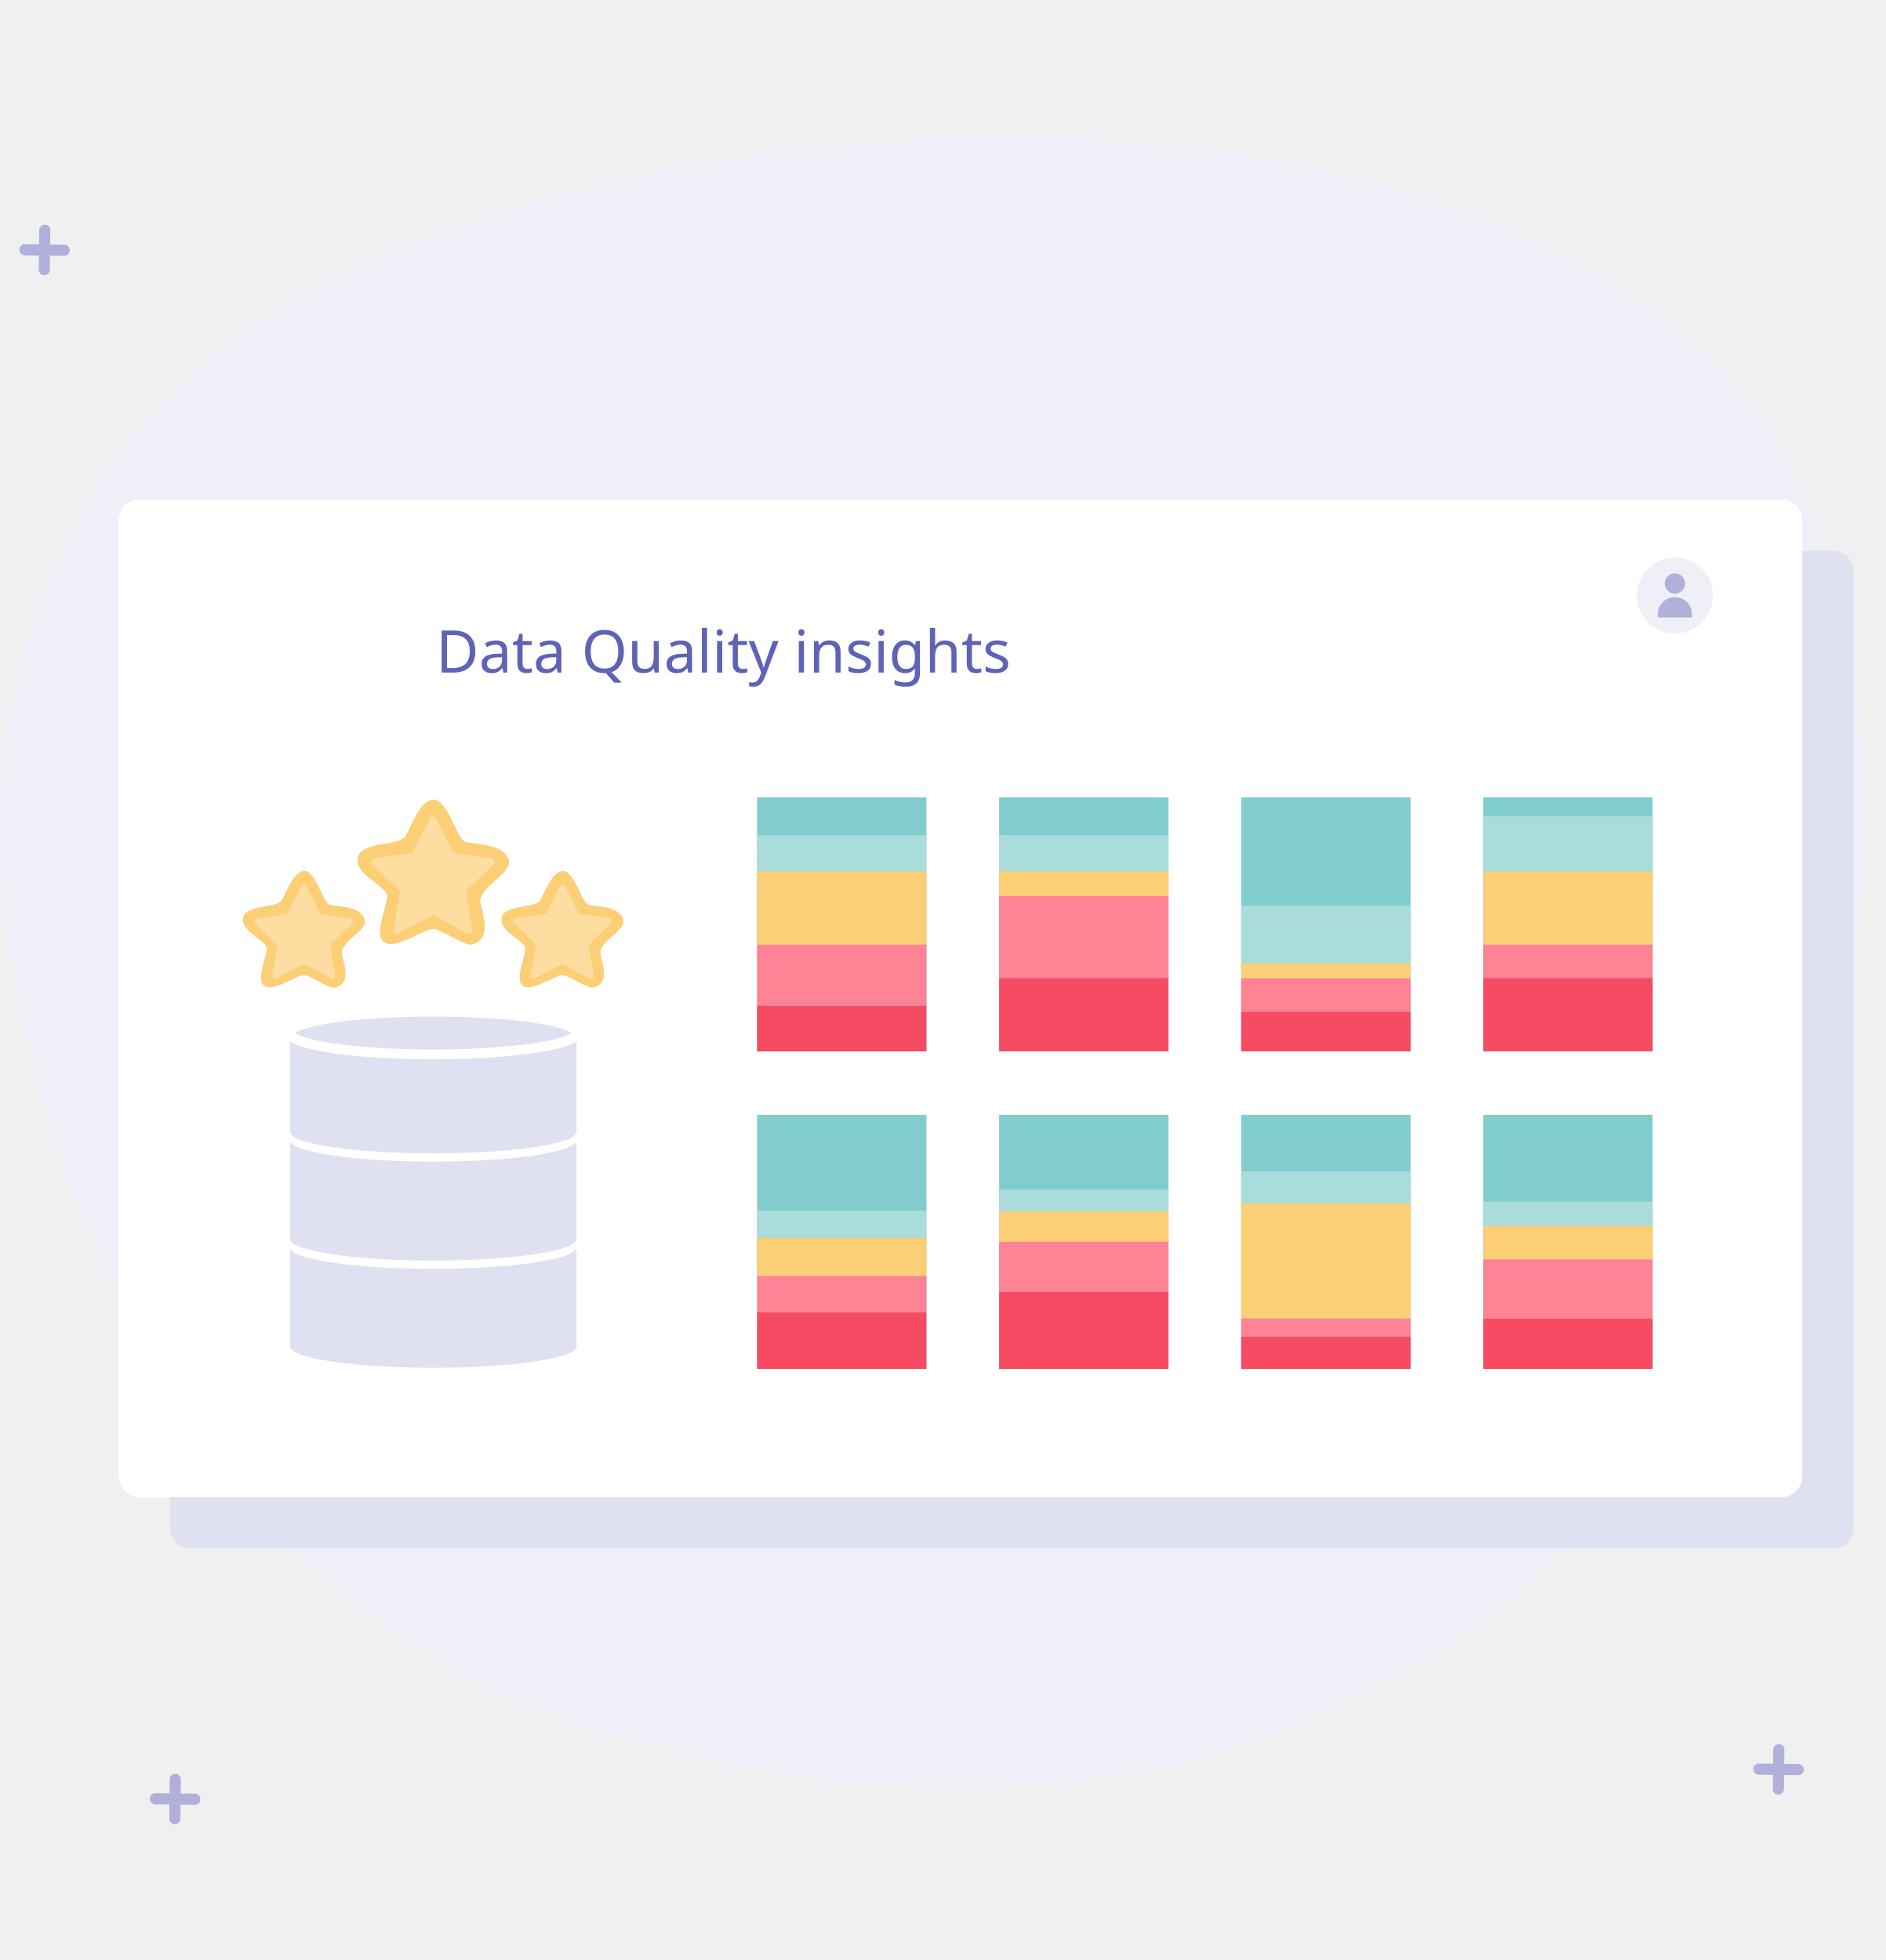
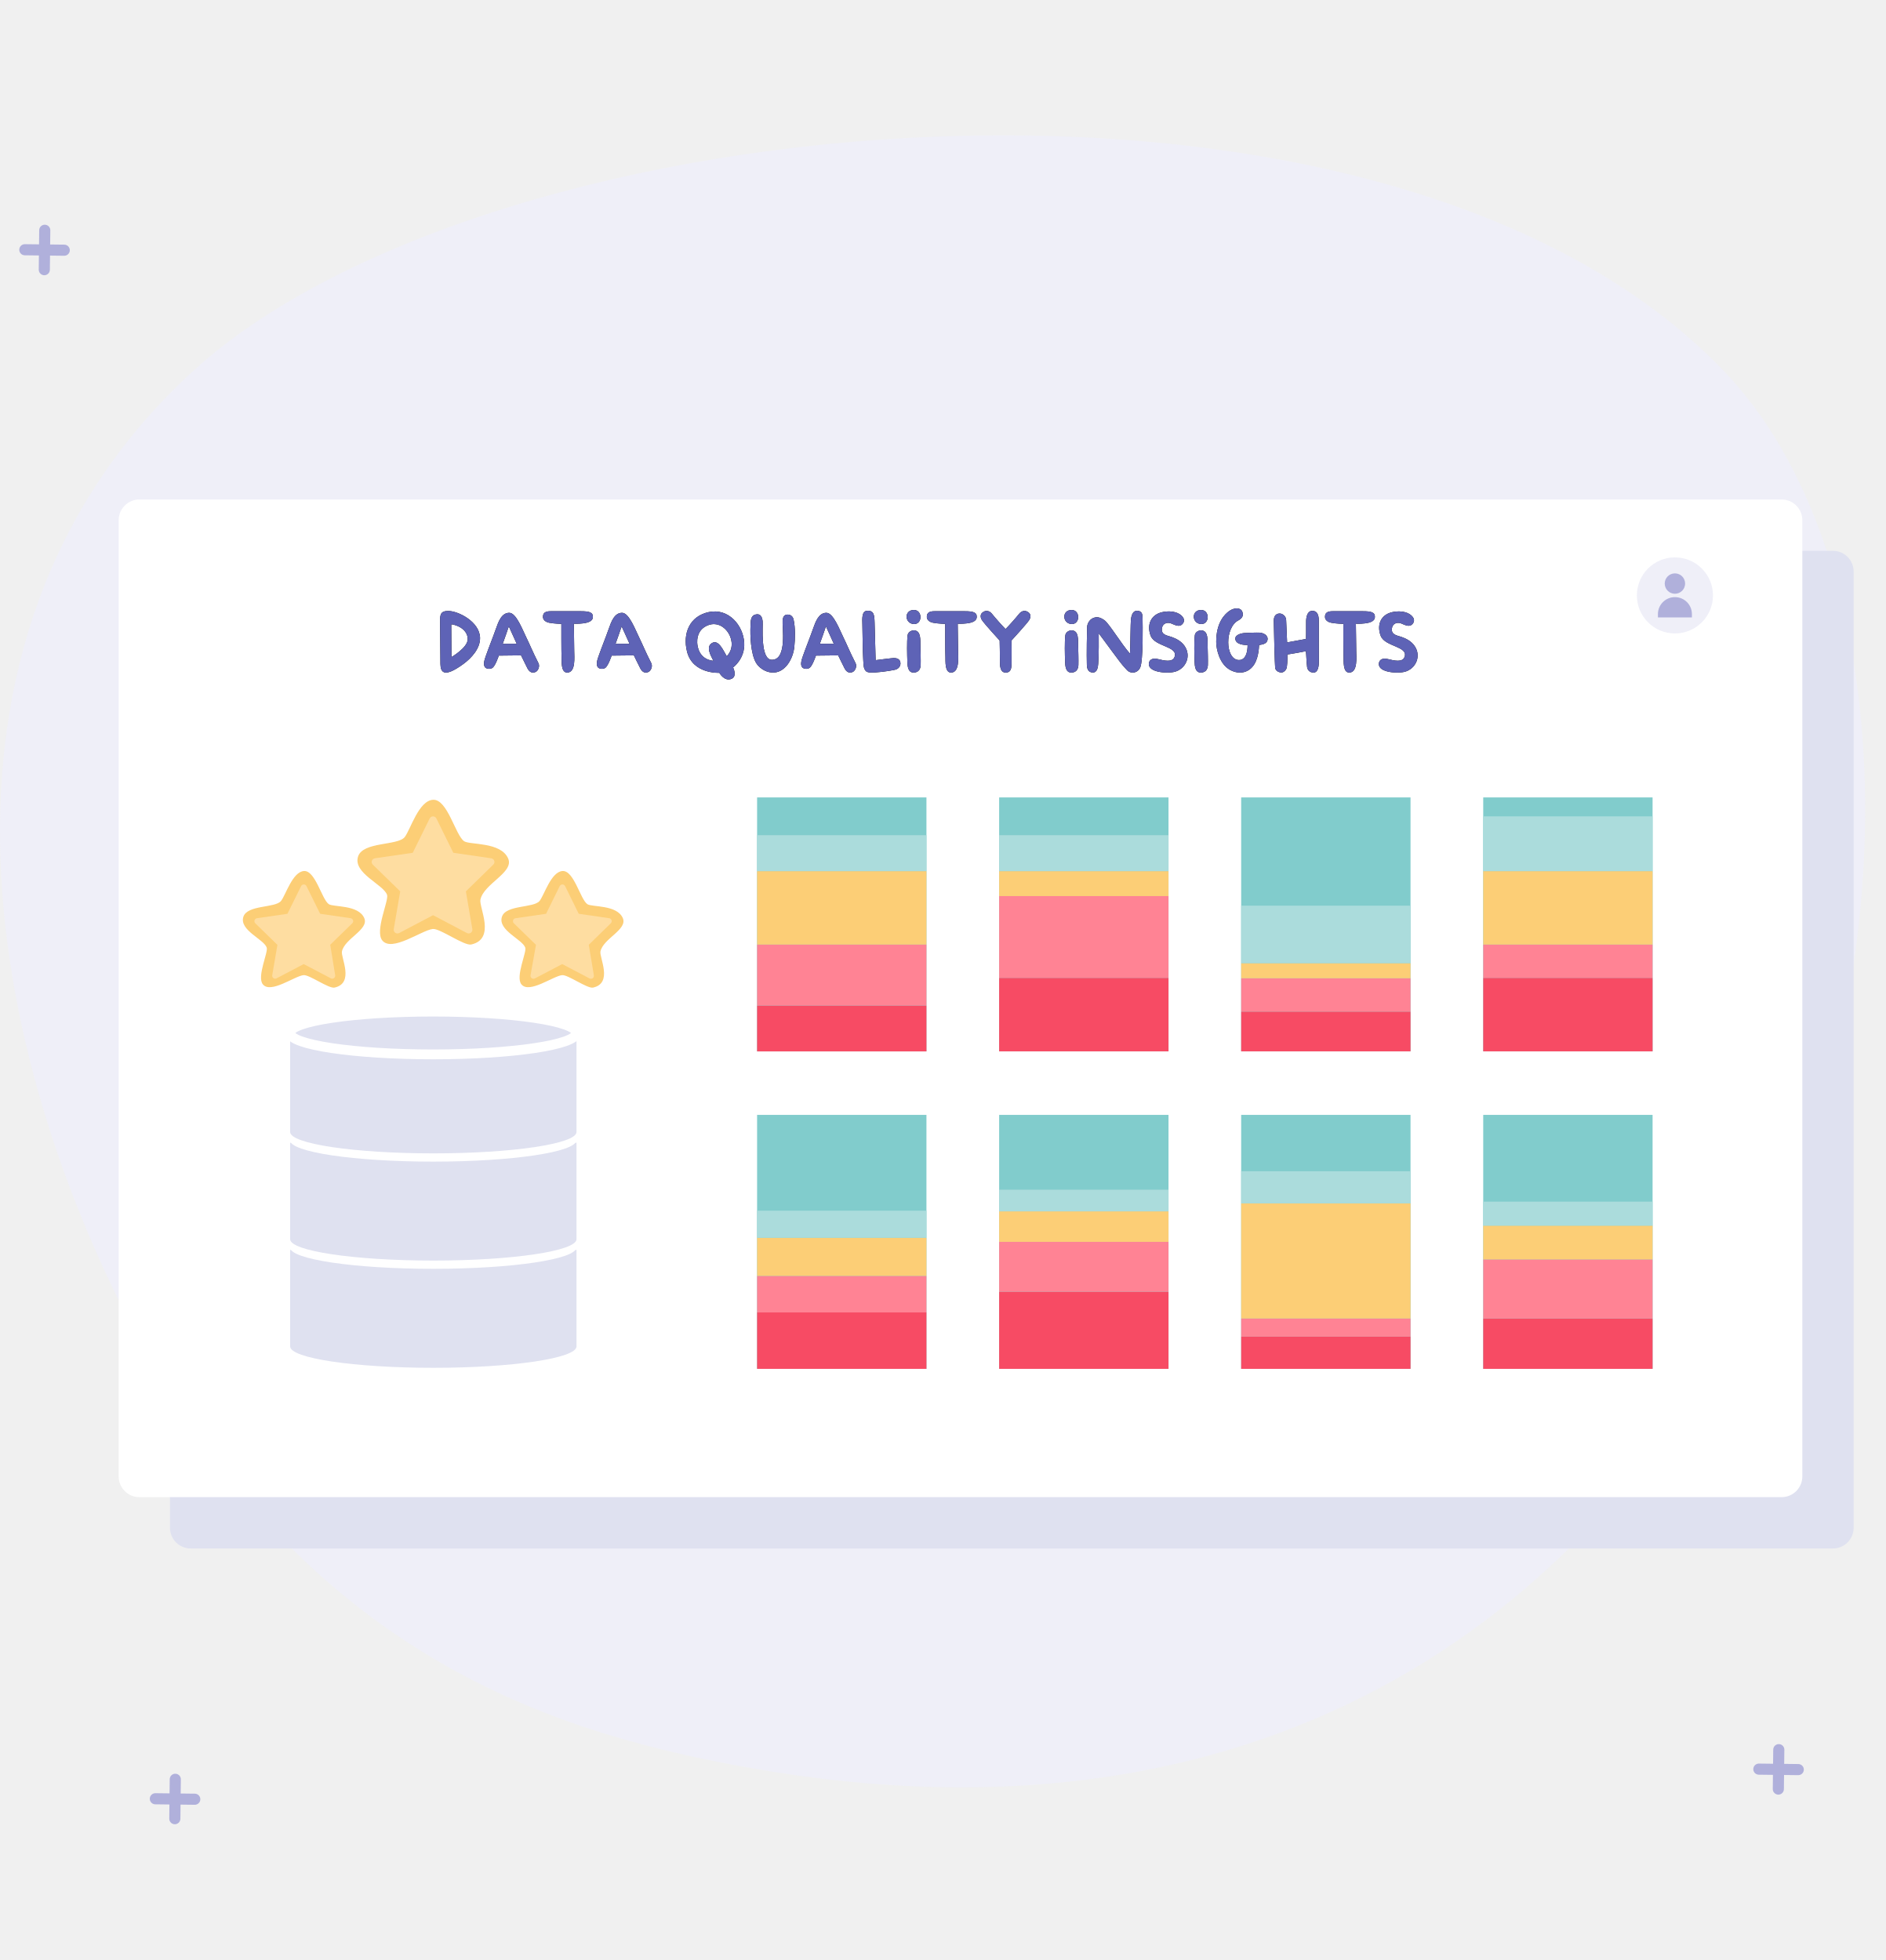
- <svg xmlns="http://www.w3.org/2000/svg" width="455px" height="473px" viewBox="0 0 455 473" version="1.1">
-   <g id="dqi" stroke="none" stroke-width="1" fill="none" fill-rule="evenodd">
-     <g id="akeneo-ico-data-quality-insights" transform="translate(0, 32)">
-       <line x1="10.69" y1="33.08" x2="10.8" y2="23.57" id="Path" stroke="#B0B0DB" stroke-width="2.681" stroke-linecap="round" />
-       <line x1="5.99" y1="28.27" x2="15.5" y2="28.38" id="Path" stroke="#B0B0DB" stroke-width="2.681" stroke-linecap="round" />
-       <line x1="42.18" y1="406.9" x2="42.29" y2="397.39" id="Path" stroke="#B0B0DB" stroke-width="2.681" stroke-linecap="round" />
-       <line x1="37.48" y1="402.09" x2="46.99" y2="402.2" id="Path" stroke="#B0B0DB" stroke-width="2.681" stroke-linecap="round" />
-       <path d="M180.6,394.58 C137.39,386.83 77.21,369.84 35.51,294.87 C-2.31,226.9 -24.72,123 46.46,57.66 C117.64,-7.68 333.9,-28.29 416.03,57.66 C498.16,143.61 435.76,440.29 180.6,394.58 Z" id="Path" fill="#EFEFF8" fill-rule="nonzero" />
-       <line x1="429.05" y1="399.75" x2="429.16" y2="390.24" id="Path" stroke="#B0B0DB" stroke-width="2.681" stroke-linecap="round" />
-       <line x1="424.35" y1="394.94" x2="433.86" y2="395.05" id="Path" stroke="#B0B0DB" stroke-width="2.681" stroke-linecap="round" />
-       <rect id="Rectangle" fill="#DFE1F0" fill-rule="nonzero" transform="translate(244.115, 221.31) rotate(-180) translate(-244.115, -221.31) " x="41.01" y="100.93" width="406.21" height="240.76" rx="5" />
-       <rect id="Rectangle" fill="#FFFFFF" fill-rule="nonzero" transform="translate(231.735, 208.92) rotate(-180) translate(-231.735, -208.92) " x="28.63" y="88.54" width="406.21" height="240.76" rx="5" />
-       <circle id="Oval" fill="#EFEFF8" fill-rule="nonzero" cx="404.1" cy="111.69" r="9.18" />
-       <circle id="Oval" fill="#B0B0DB" fill-rule="nonzero" cx="404.1" cy="108.83" r="2.46" />
-       <path d="M404.1,112.1 L404.1,112.1 C405.187,112.1 406.23,112.532 406.999,113.301 C407.768,114.07 408.2,115.113 408.2,116.2 L408.2,117 L400,117 L400,116.18 C400.011,113.923 401.843,112.1 404.1,112.1 Z" id="Path" fill="#B0B0DB" fill-rule="nonzero" />
-       <path d="M86.38,174.73 C85.13,178.73 92.51,181.44 93.38,183.94 C93.86,185.32 90.38,192.62 92.22,194.94 C94.54,197.87 101.75,192.48 104.41,192.19 C106.13,192 111.98,196.31 113.7,195.93 C119.7,194.59 115.53,186.93 115.91,185.1 C116.72,181.25 124.02,178.58 122.62,175.22 C120.89,171.1 113.34,171.94 111.98,171.01 C109.87,169.57 107.98,160.85 104.5,161.01 C101.02,161.17 99.04,168.2 97.64,170.01 C95.94,172.13 87.52,171.06 86.38,174.73 Z" id="Path" fill="#FCCE76" fill-rule="nonzero" />
-       <path d="M118.52,175.13 L109.37,173.8 L105.28,165.51 C105.128,165.205 104.816,165.012 104.475,165.012 C104.134,165.012 103.822,165.205 103.67,165.51 L99.58,173.8 L90.44,175.13 C90.103,175.18 89.823,175.417 89.717,175.741 C89.612,176.064 89.698,176.42 89.94,176.66 L96.56,183.11 L95,192.22 C94.943,192.556 95.081,192.896 95.356,193.097 C95.632,193.298 95.997,193.326 96.3,193.17 L104.48,188.86 L112.66,193.17 C112.963,193.326 113.328,193.298 113.604,193.097 C113.879,192.896 114.017,192.556 113.96,192.22 L112.4,183.11 L119.01,176.66 C119.26,176.425 119.352,176.067 119.248,175.74 C119.143,175.414 118.86,175.176 118.52,175.13 L118.52,175.13 Z" id="Path" fill="#FEDDA1" fill-rule="nonzero" />
-       <path d="M58.71,189.27 C57.71,192.52 63.71,194.68 64.35,196.69 C64.74,197.8 61.93,203.69 63.41,205.54 C65.28,207.9 71.09,203.54 73.23,203.33 C74.62,203.17 79.33,206.65 80.72,206.33 C85.57,205.25 82.19,199.07 82.5,197.6 C83.15,194.5 89.03,192.35 87.9,189.6 C86.51,186.28 80.43,186.95 79.33,186.2 C77.63,185.04 76.09,178.01 73.33,178.2 C70.57,178.39 68.93,184 67.8,185.42 C66.42,187.17 59.63,186.31 58.71,189.27 Z" id="Path" fill="#FCCE76" fill-rule="nonzero" />
-       <path d="M84.61,189.59 L77.24,188.52 L73.94,181.84 C73.818,181.595 73.569,181.44 73.295,181.44 C73.021,181.44 72.772,181.595 72.65,181.84 L69.35,188.52 L62,189.59 C61.728,189.629 61.501,189.819 61.416,190.08 C61.331,190.342 61.403,190.629 61.6,190.82 L66.93,196.02 L65.68,203.36 C65.637,203.62 65.741,203.882 65.951,204.042 C66.161,204.201 66.441,204.231 66.68,204.12 L73.27,200.66 L79.87,204.12 C80.109,204.224 80.385,204.19 80.593,204.033 C80.8,203.875 80.906,203.618 80.87,203.36 L79.67,196 L85.01,190.8 C85.196,190.608 85.259,190.328 85.175,190.074 C85.091,189.82 84.874,189.634 84.61,189.59 L84.61,189.59 Z" id="Path" fill="#FEDDA1" fill-rule="nonzero" />
-       <path d="M121.09,189.27 C120.09,192.52 126.03,194.68 126.73,196.69 C127.11,197.8 124.31,203.69 125.79,205.54 C127.66,207.9 133.47,203.54 135.61,203.33 C137,203.17 141.71,206.65 143.1,206.33 C147.94,205.25 144.57,199.07 144.87,197.6 C145.53,194.5 151.41,192.35 150.28,189.6 C148.89,186.28 142.81,186.95 141.71,186.2 C140.01,185.04 138.47,178.01 135.71,178.2 C132.95,178.39 131.31,184 130.18,185.42 C128.79,187.17 122,186.31 121.09,189.27 Z" id="Path" fill="#FCCE76" fill-rule="nonzero" />
-       <path d="M147,189.59 L139.63,188.52 L136.34,181.84 C136.215,181.596 135.964,181.442 135.69,181.442 C135.416,181.442 135.165,181.596 135.04,181.84 L131.75,188.52 L124.38,189.59 C124.108,189.629 123.881,189.819 123.796,190.08 C123.711,190.342 123.783,190.629 123.98,190.82 L129.31,196.02 L128,203.36 C127.952,203.632 128.063,203.907 128.287,204.069 C128.51,204.231 128.807,204.251 129.05,204.12 L135.64,200.66 L142.23,204.12 C142.473,204.251 142.77,204.231 142.993,204.069 C143.217,203.907 143.328,203.632 143.28,203.36 L142.05,196 L147.38,190.8 C147.565,190.61 147.631,190.334 147.552,190.081 C147.472,189.829 147.26,189.64 147,189.59 L147,189.59 Z" id="Path" fill="#FEDDA1" fill-rule="nonzero" />
-       <path d="M70,269.64 L70,292.93 C70,295.78 85.46,298.09 104.54,298.09 C123.62,298.09 139.09,295.78 139.09,292.93 L139.09,269.64 L70,269.64 Z" id="Path" fill="#DFE1F0" fill-rule="nonzero" />
-       <ellipse id="Oval" fill="#FFFFFF" fill-rule="nonzero" cx="104.51" cy="269.04" rx="34.55" ry="5.16" />
-       <path d="M70,243.76 L70,267.05 C70,269.9 85.46,272.21 104.54,272.21 C123.62,272.21 139.09,269.9 139.09,267.05 L139.09,243.76 L70,243.76 Z" id="Path" fill="#DFE1F0" fill-rule="nonzero" />
-       <ellipse id="Oval" fill="#FFFFFF" fill-rule="nonzero" cx="104.51" cy="243.17" rx="34.55" ry="5.16" />
-       <path d="M70,217.89 L70,241.18 C70,244.03 85.46,246.34 104.54,246.34 C123.62,246.34 139.09,244.03 139.09,241.18 L139.09,217.89 L70,217.89 Z" id="Path" fill="#DFE1F0" fill-rule="nonzero" />
-       <ellipse id="Oval" stroke="#FFFFFF" stroke-width="2.367" fill="#DFE1F0" fill-rule="nonzero" cx="104.51" cy="217.29" rx="34.55" ry="5.16" />
-       <text id="Data-Quality-insights" fill="#5E63B6" fill-rule="nonzero" font-family="ZiggyPawritingRegular, Ziggy Pawriting" font-size="14.2" font-weight="normal">
-         <tspan x="105.18" y="130.31">Data Quality insights</tspan>
-       </text>
-       <rect id="Rectangle" fill="#81CCCC" fill-rule="nonzero" x="182.66" y="160.44" width="40.86" height="61.29" />
-       <rect id="Rectangle" fill="#81CCCC" fill-rule="nonzero" x="241.06" y="160.44" width="40.86" height="61.29" />
-       <rect id="Rectangle" fill="#81CCCC" fill-rule="nonzero" x="299.45" y="160.44" width="40.86" height="61.29" />
-       <rect id="Rectangle" fill="#81CCCC" fill-rule="nonzero" x="357.85" y="160.44" width="40.86" height="61.29" />
-       <rect id="Rectangle" fill="#81CCCC" fill-rule="nonzero" x="182.66" y="237.05" width="40.86" height="61.29" />
-       <rect id="Rectangle" fill="#81CCCC" fill-rule="nonzero" x="241.06" y="237.05" width="40.86" height="61.29" />
-       <rect id="Rectangle" fill="#81CCCC" fill-rule="nonzero" x="299.45" y="237.05" width="40.86" height="61.29" />
-       <rect id="Rectangle" fill="#81CCCC" fill-rule="nonzero" x="357.85" y="237.05" width="40.86" height="61.29" />
-       <rect id="Rectangle" fill="#F74B64" fill-rule="nonzero" x="182.66" y="210.67" width="40.86" height="11.06" />
-       <rect id="Rectangle" fill="#F74B64" fill-rule="nonzero" x="241.06" y="203.99" width="40.86" height="17.73" />
-       <rect id="Rectangle" fill="#F74B64" fill-rule="nonzero" x="299.45" y="212.13" width="40.86" height="9.59" />
-       <rect id="Rectangle" fill="#F74B64" fill-rule="nonzero" x="357.85" y="203.99" width="40.86" height="17.73" />
-       <rect id="Rectangle" fill="#F74B64" fill-rule="nonzero" x="182.66" y="284.72" width="40.86" height="13.62" />
-       <rect id="Rectangle" fill="#F74B64" fill-rule="nonzero" x="241.06" y="279.73" width="40.86" height="18.61" />
-       <rect id="Rectangle" fill="#F74B64" fill-rule="nonzero" x="299.45" y="290.55" width="40.86" height="7.79" />
-       <rect id="Rectangle" fill="#F74B64" fill-rule="nonzero" x="357.85" y="286.19" width="40.86" height="12.15" />
-       <rect id="Rectangle" fill="#FF8394" fill-rule="nonzero" x="182.66" y="195.94" width="40.86" height="14.72" />
-       <rect id="Rectangle" fill="#FF8394" fill-rule="nonzero" x="241.06" y="184.24" width="40.86" height="19.75" />
-       <rect id="Rectangle" fill="#FF8394" fill-rule="nonzero" x="299.45" y="204.08" width="40.86" height="8.05" />
-       <rect id="Rectangle" fill="#FF8394" fill-rule="nonzero" x="357.85" y="195.94" width="40.86" height="8.05" />
-       <rect id="Rectangle" fill="#FF8394" fill-rule="nonzero" x="182.66" y="275.92" width="40.86" height="8.81" />
-       <rect id="Rectangle" fill="#FF8394" fill-rule="nonzero" x="241.06" y="267.7" width="40.86" height="12.03" />
-       <rect id="Rectangle" fill="#FF8394" fill-rule="nonzero" x="299.45" y="286.19" width="40.86" height="4.37" />
-       <rect id="Rectangle" fill="#FF8394" fill-rule="nonzero" x="357.85" y="271.93" width="40.86" height="14.26" />
-       <rect id="Rectangle" fill="#FCCE76" fill-rule="nonzero" x="182.66" y="178.23" width="40.86" height="17.72" />
-       <rect id="Rectangle" fill="#FCCE76" fill-rule="nonzero" x="241.06" y="178.23" width="40.86" height="6.02" />
-       <rect id="Rectangle" fill="#FCCE76" fill-rule="nonzero" x="299.45" y="200.43" width="40.86" height="3.65" />
-       <rect id="Rectangle" fill="#FCCE76" fill-rule="nonzero" x="357.85" y="178.23" width="40.86" height="17.72" />
-       <rect id="Rectangle" fill="#FCCE76" fill-rule="nonzero" x="182.66" y="266.7" width="40.86" height="9.21" />
-       <rect id="Rectangle" fill="#FCCE76" fill-rule="nonzero" x="241.06" y="260.33" width="40.86" height="7.36" />
-       <rect id="Rectangle" fill="#FCCE76" fill-rule="nonzero" x="299.45" y="258.39" width="40.86" height="27.8" />
-       <rect id="Rectangle" fill="#FCCE76" fill-rule="nonzero" x="357.85" y="263.77" width="40.86" height="8.16" />
-       <rect id="Rectangle" fill="#ABDCDC" fill-rule="nonzero" x="182.66" y="169.55" width="40.86" height="8.67" />
-       <rect id="Rectangle" fill="#ABDCDC" fill-rule="nonzero" x="241.06" y="169.55" width="40.86" height="8.67" />
-       <rect id="Rectangle" fill="#ABDCDC" fill-rule="nonzero" x="299.45" y="186.56" width="40.86" height="13.88" />
-       <rect id="Rectangle" fill="#ABDCDC" fill-rule="nonzero" x="357.85" y="165.01" width="40.86" height="13.21" />
-       <rect id="Rectangle" fill="#ABDCDC" fill-rule="nonzero" x="182.66" y="260.17" width="40.86" height="6.53" />
-       <rect id="Rectangle" fill="#ABDCDC" fill-rule="nonzero" x="241.06" y="255.11" width="40.86" height="5.22" />
-       <rect id="Rectangle" fill="#ABDCDC" fill-rule="nonzero" x="299.45" y="250.65" width="40.86" height="7.74" />
-       <rect id="Rectangle" fill="#ABDCDC" fill-rule="nonzero" x="357.85" y="257.99" width="40.86" height="5.79" />
+ <svg xmlns="http://www.w3.org/2000/svg" xmlns:xlink="http://www.w3.org/1999/xlink" width="455" height="473">
+   <defs>
+     <path d="M111.763 128.266c2.016-1.468 4.122-3.808 4.055-6.356-.1-3.874-5.272-6.492-7.718-6.468-1.918.019-1.937.991-1.918 2.746.02 1.858.053 9.251.077 10.037.054 1.722.542 3.653 5.504.041zm-2.843-1.692v-.036a2124.5 2124.5 0 01-.048-7.887c1.473.167 4.035 1.298 3.967 3.677-.058 1.992-3.919 4.246-3.919 4.246zm20.307 3.586c.574-.255 1.087-1.325.68-2.127-1.488-2.936-2.096-4.532-2.871-6.084-.943-1.889-2.463-6.062-4.17-6.062-1.85 0-2.61 2.124-3.222 3.867-.774 2.2-1.663 4.364-2.458 6.619-.318.901-.726 2.19-.047 2.772.301.257 1.206.431 1.75-.027.68-.575 1.459-2.904 1.459-2.904l5.359-.059.022.046c.167.345 1.224 2.52 1.527 3.092.512.967 1.185 1.216 1.97.867zm-7.934-6.807c.325-.894 1.212-3.403 1.467-4.19.283.573 1.538 3.424 1.9 4.19-.872.02-2.657 0-3.367 0zm15.545 6.957c2.148 0 1.701-3.893 1.703-5.234 0-1.233-.089-6.56-.089-6.56s.881.072 2.195-.082c1.477-.173 2.349-.632 2.394-1.493.062-1.18-.87-1.436-2.896-1.436h-1.41c-2.015 0-3.337.002-5.865 0-1.164-.001-1.914.297-1.87 1.421.028.684.61 1.181 1.498 1.357 1.223.242 2.936.272 2.936.272v.043c-.001.57-.01 6.577.05 7.908.046 1.017-.2 3.804 1.354 3.804zm19.61-.15c.574-.255 1.087-1.325.68-2.127-1.488-2.936-2.096-4.532-2.871-6.084-.943-1.889-2.463-6.062-4.17-6.062-1.85 0-2.61 2.124-3.222 3.867-.774 2.2-1.663 4.364-2.458 6.619-.318.901-.726 2.19-.047 2.772.301.257 1.206.431 1.75-.027.68-.575 1.459-2.904 1.459-2.904l5.359-.059s1.22 2.515 1.55 3.138c.511.967 1.184 1.216 1.97.867zm-7.934-6.807c.325-.894 1.212-3.403 1.467-4.19.283.573 1.538 3.424 1.9 4.19-.872.02-2.657 0-3.367 0zm27.925 8.49c1.525-.6.43-2.775.43-2.775s2.89-2.053 2.686-5.922c-.225-4.262-3.798-8.42-8.507-7.445-4.683.97-6.383 5.165-5.297 9.531 1.367 5.495 7.792 5.136 7.792 5.136s1.198 2.143 2.896 1.474zm-4.323-4.37c-3.463-.371-3.865-3.414-3.903-4.397-.076-1.996.829-3.574 2.786-4.25 4.007-1.386 7.427 4.442 4.336 7.534-.79-1.297-1.942-4.13-3.55-3.182-1.558.92-.311 3 .33 4.295zm19.53-3.396c.197-2.045.263-4.546-.18-6.558-.21-.957-.947-1.278-1.63-1.19-.783.1-.95.76-1.019 1.427-.143 1.407 1.163 9.46-2.574 9.47-2.9.008-2.116-8.16-2.245-9.314-.143-1.283-.686-1.888-1.75-1.603-1.198.32-1.127 1.655-1.175 2.65-.122 2.49.059 6.657 1.262 8.874.647 1.19 2.165 2.347 3.893 2.467 3.182.221 5.138-3.325 5.417-6.223zm14.09 6.083c.574-.255 1.087-1.325.68-2.127-1.489-2.936-2.097-4.532-2.871-6.084-.943-1.889-2.463-6.062-4.17-6.062-1.85 0-2.61 2.124-3.222 3.867-.774 2.2-1.664 4.364-2.459 6.619-.317.901-.725 2.19-.046 2.772.3.257 1.206.431 1.75-.027.68-.575 1.458-2.904 1.458-2.904l5.36-.059s1.219 2.515 1.55 3.138c.511.967 1.184 1.216 1.97.867zm-7.935-6.807c.326-.894 1.213-3.403 1.468-4.19.283.573 1.538 3.424 1.9 4.19-.872.02-2.657 0-3.368 0zm13.388 6.923c2.048-.13 4.546-.568 4.929-.694.807-.266 1.193-.955 1.126-1.627-.095-.968-.957-1.16-1.627-1.151-.424.005-4.358.51-4.358.51-.17-6.07-.169-6.454-.252-9.153-.055-1.787-.176-2.916-1.901-2.747-1.198.118-1.091 1.908-1.049 3.26.083 2.644.054 6.065.214 8.611.082 1.308.055 2.033.626 2.66.434.477 1.838.36 2.292.331zm9.378-15.067c-2.472-.08-2.373 3.179-.184 3.383 2.172.202 2.277-3.316.184-3.383zm-.15 15.1c1.384.001 1.68-1.09 1.709-1.823.04-1.062-.029-3.384-.06-4.617-.037-1.475.162-3.556-1.414-3.735-.78-.09-1.591.446-1.677 1.15-.207 1.703-.117 4.688-.061 6.363.037 1.098.133 2.662 1.502 2.663zm9.032 0c2.149 0 1.702-3.892 1.703-5.233v-.241a937.007 937.007 0 00-.088-6.32s.88.073 2.194-.081c1.477-.173 2.35-.632 2.395-1.493.061-1.18-.872-1.436-2.896-1.436h-1.41c-2.016 0-3.338.002-5.865 0-1.165-.001-1.915.297-1.87 1.421.027.684.61 1.181 1.497 1.357 1.224.242 2.936.272 2.936.272v.259c-.002 1.228-.006 6.461.05 7.692.046 1.017-.199 3.804 1.354 3.804zm13.136 0c1.735.04 1.427-1.816 1.468-3.324.032-1.213-.003-4.113-.007-4.428.23-.25 3.716-4.05 4.277-4.936.33-.52.594-1.52-.51-2.042-.606-.287-1.347-.169-1.904.521-.918 1.136-2.594 3.012-3.302 3.71-.71-.698-2.385-2.574-3.303-3.71-.557-.69-1.298-.808-1.904-.52-1.104.522-.84 1.52-.51 2.041.58.916 4.29 4.95 4.29 4.95s.089 4.042.07 4.878c-.027 1.214.05 2.83 1.335 2.86zm16.037-15.1c-2.471-.08-2.372 3.179-.183 3.383 2.171.202 2.277-3.316.183-3.383zm-.15 15.1c1.385.001 1.68-1.09 1.71-1.823.04-1.062-.03-3.384-.06-4.617-.038-1.475.162-3.556-1.414-3.735-.78-.09-1.592.446-1.677 1.15-.207 1.703-.118 4.688-.061 6.363.037 1.098.132 2.662 1.502 2.663zm16.628-1.235c.738-1.709.59-10.487.56-11.876-.018-.786-.01-1.79-1.332-1.802-.925-.008-1.3.892-1.45 1.933-.14.979-.145 6.831-.25 8.418-1.98-2.203-5.066-7.306-6.17-8.075-1.192-.83-1.94-.856-2.768-.5-.87.373-1.37 1.39-1.402 2.096-.04.908-.149 6.807-.064 9.168.026.696.17 1.85 1.447 1.86 1.064.007 1.234-1.328 1.288-2.071.166-2.279.137-6.022.126-7.382 1.117 1.424 5.244 7.231 6.17 8.156.55.55.872 1.256 1.967 1.309.72.035 1.51-.383 1.878-1.234zm8.325 1.044c2.642-.69 4.101-3.787 2.344-6.271-.758-1.072-1.904-1.708-3.119-2.135-1.042-.367-2.548-.47-2.32-2.086.167-1.188 1.276-1.521 2.152-1.201.894.326 1.97 1.018 2.743.23 1.003-1.023.111-2.183-1.17-2.725-1.127-.476-2.606-.462-3.769-.175-2.604.642-3.664 2.98-2.684 5.648.995 2.707 6.694 2.526 5.787 5.105-.502 1.428-2.517.907-4.122.522-1.148-.276-2.056.124-2.093 1.196-.071 2.078 4.484 2.354 6.25 1.892zm6.437-14.91c-2.472-.079-2.373 3.18-.184 3.384 2.172.202 2.277-3.316.184-3.383zm-.15 15.102c1.385 0 1.68-1.09 1.709-1.824.04-1.062-.028-3.384-.06-4.617-.037-1.475.163-3.556-1.414-3.735-.78-.09-1.591.446-1.677 1.15-.207 1.703-.117 4.688-.06 6.363.036 1.098.132 2.662 1.502 2.663zm12.957-2.085c1.094-1.844 1.096-4.576 1.096-4.576s1.514-.08 1.898-.823c.545-1.051-.274-2.041-1.776-2.15-.614-.044-3.104.042-3.737.1-.881.08-2.506.535-2.033 1.764.48 1.25 2.882 1.107 2.882 1.107s.16 3.814-2.213 3.63c-3.218-.25-3.325-7.85-.009-9.566 1.291-.667 1.211-1.608.855-2.275-.424-.796-1.829-.835-3.032 0-1.151.797-3.187 2.832-3.168 7.491.008 1.752.784 5.346 3.351 6.74 2.238 1.216 4.62.691 5.886-1.442zm14.245 2.085c1.236.008 1.278-1.989 1.281-2.639.008-1.695-.044-7.713-.012-9.438.02-1.106 0-2.872-1.639-2.813-1.234.044-1.437 1.725-1.426 2.68.018 1.496-.018 4.094-.018 4.094l-4.562.836s-.177-3.679-.236-5.413c-.033-.948-.934-1.64-1.707-1.556-.815.087-1.283.64-1.275 1.787.011 1.754.245 10.662.327 11.287.1.768.845 1.146 1.522 1.154.574.007 1.206-.641 1.303-1.29.18-1.194.126-3.05.126-3.05l.048-.009c.42-.069 3.5-.576 4.423-.8.114 1.048.114 2.367.288 3.835.063.531.471 1.328 1.557 1.335zm8.597 0c2.148 0 1.702-3.893 1.703-5.234v-.241a937.024 937.024 0 00-.088-6.32s.88.073 2.194-.081c1.477-.173 2.35-.632 2.394-1.493.062-1.18-.87-1.436-2.895-1.436h-1.41c-2.016 0-3.338.002-5.865 0-1.165-.001-1.915.297-1.87 1.421.027.684.61 1.181 1.497 1.357 1.224.242 2.936.272 2.936.272v.168c-.002 1.033-.007 6.519.05 7.783.046 1.017-.199 3.804 1.354 3.804zm13.407-.192c2.642-.69 4.101-3.787 2.344-6.271-.758-1.072-1.904-1.708-3.119-2.135-1.042-.367-2.548-.47-2.32-2.086.167-1.188 1.276-1.521 2.152-1.201.894.326 1.97 1.018 2.743.23 1.003-1.023.111-2.183-1.17-2.725-1.127-.476-2.606-.462-3.769-.175-2.604.642-3.664 2.98-2.684 5.648.995 2.707 6.694 2.526 5.787 5.105-.502 1.428-2.517.907-4.122.522-1.148-.276-2.056.124-2.093 1.196-.071 2.078 4.484 2.354 6.25 1.892z" id="a" />
+   </defs>
+   <g transform="translate(0 32)" fill="none" fill-rule="evenodd">
+     <path stroke="#B0B0DB" stroke-width="2.681" stroke-linecap="round" d="M10.69 33.08l.11-9.51M5.99 28.27l9.51.11M42.18 406.9l.11-9.51M37.48 402.09l9.51.11" />
+     <path d="M180.6 394.58c-43.21-7.75-103.39-24.74-145.09-99.71C-2.31 226.9-24.72 123 46.46 57.66c71.18-65.34 287.44-85.95 369.57 0s19.73 382.63-235.43 336.92z" fill="#EFEFF8" fill-rule="nonzero" />
+     <path stroke="#B0B0DB" stroke-width="2.681" stroke-linecap="round" d="M429.05 399.75l.11-9.51M424.35 394.94l9.51.11" />
+     <rect fill="#DFE1F0" fill-rule="nonzero" transform="rotate(-180 244.115 221.31)" x="41.01" y="100.93" width="406.21" height="240.76" rx="5" />
+     <rect fill="#FFF" fill-rule="nonzero" transform="rotate(-180 231.735 208.92)" x="28.63" y="88.54" width="406.21" height="240.76" rx="5" />
+     <circle fill="#EFEFF8" fill-rule="nonzero" cx="404.1" cy="111.69" r="9.18" />
+     <circle fill="#B0B0DB" fill-rule="nonzero" cx="404.1" cy="108.83" r="2.46" />
+     <path d="M404.1 112.1a4.1 4.1 0 014.1 4.1v.8H400v-.82a4.1 4.1 0 014.1-4.08z" fill="#B0B0DB" fill-rule="nonzero" />
+     <path d="M86.38 174.73c-1.25 4 6.13 6.71 7 9.21.48 1.38-3 8.68-1.16 11 2.32 2.93 9.53-2.46 12.19-2.75 1.72-.19 7.57 4.12 9.29 3.74 6-1.34 1.83-9 2.21-10.83.81-3.85 8.11-6.52 6.71-9.88-1.73-4.12-9.28-3.28-10.64-4.21-2.11-1.44-4-10.16-7.48-10-3.48.16-5.46 7.19-6.86 9-1.7 2.12-10.12 1.05-11.26 4.72z" fill="#FCCE76" fill-rule="nonzero" />
+     <path d="M118.52 175.13l-9.15-1.33-4.09-8.29a.9.9 0 00-1.61 0l-4.09 8.29-9.14 1.33a.9.9 0 00-.5 1.53l6.62 6.45-1.56 9.11a.9.9 0 001.3.95l8.18-4.31 8.18 4.31a.9.9 0 001.3-.95l-1.56-9.11 6.61-6.45a.89.89 0 00-.49-1.53z" fill="#FEDDA1" fill-rule="nonzero" />
+     <path d="M58.71 189.27c-1 3.25 5 5.41 5.64 7.42.39 1.11-2.42 7-.94 8.85 1.87 2.36 7.68-2 9.82-2.21 1.39-.16 6.1 3.32 7.49 3 4.85-1.08 1.47-7.26 1.78-8.73.65-3.1 6.53-5.25 5.4-8-1.39-3.32-7.47-2.65-8.57-3.4-1.7-1.16-3.24-8.19-6-8-2.76.19-4.4 5.8-5.53 7.22-1.38 1.75-8.17.89-9.09 3.85z" fill="#FCCE76" fill-rule="nonzero" />
+     <path d="M84.61 189.59l-7.37-1.07-3.3-6.68a.72.72 0 00-1.29 0l-3.3 6.68-7.35 1.07a.72.72 0 00-.4 1.23l5.33 5.2-1.25 7.34a.71.71 0 001 .76l6.59-3.46 6.6 3.46a.72.72 0 001-.76l-1.2-7.36 5.34-5.2a.72.72 0 00-.4-1.21z" fill="#FEDDA1" fill-rule="nonzero" />
+     <path d="M121.09 189.27c-1 3.25 4.94 5.41 5.64 7.42.38 1.11-2.42 7-.94 8.85 1.87 2.36 7.68-2 9.82-2.21 1.39-.16 6.1 3.32 7.49 3 4.84-1.08 1.47-7.26 1.77-8.73.66-3.1 6.54-5.25 5.41-8-1.39-3.32-7.47-2.65-8.57-3.4-1.7-1.16-3.24-8.19-6-8-2.76.19-4.4 5.8-5.53 7.22-1.39 1.75-8.18.89-9.09 3.85z" fill="#FCCE76" fill-rule="nonzero" />
+     <path d="M147 189.59l-7.37-1.07-3.29-6.68a.73.73 0 00-1.3 0l-3.29 6.68-7.37 1.07a.72.72 0 00-.4 1.23l5.33 5.2-1.31 7.34a.72.72 0 001.05.76l6.59-3.46 6.59 3.46a.72.72 0 001.05-.76l-1.23-7.36 5.33-5.2a.72.72 0 00-.38-1.21z" fill="#FEDDA1" fill-rule="nonzero" />
+     <path d="M70 269.64v23.29c0 2.85 15.46 5.16 34.54 5.16s34.55-2.31 34.55-5.16v-23.29H70z" fill="#DFE1F0" fill-rule="nonzero" />
+     <ellipse fill="#FFF" fill-rule="nonzero" cx="104.51" cy="269.04" rx="34.55" ry="5.16" />
+     <path d="M70 243.76v23.29c0 2.85 15.46 5.16 34.54 5.16s34.55-2.31 34.55-5.16v-23.29H70z" fill="#DFE1F0" fill-rule="nonzero" />
+     <ellipse fill="#FFF" fill-rule="nonzero" cx="104.51" cy="243.17" rx="34.55" ry="5.16" />
+     <path d="M70 217.89v23.29c0 2.85 15.46 5.16 34.54 5.16s34.55-2.31 34.55-5.16v-23.29H70z" fill="#DFE1F0" fill-rule="nonzero" />
+     <ellipse stroke="#FFF" stroke-width="2.367" fill="#DFE1F0" fill-rule="nonzero" cx="104.51" cy="217.29" rx="34.55" ry="5.16" />
+     <g fill-rule="nonzero">
+       <use fill="#000" xlink:href="#a" />
+       <use fill="#5E63B6" xlink:href="#a" />
    </g>
+     <path fill="#81CCCC" fill-rule="nonzero" d="M182.66 160.44h40.86v61.29h-40.86zM241.06 160.44h40.86v61.29h-40.86zM299.45 160.44h40.86v61.29h-40.86zM357.85 160.44h40.86v61.29h-40.86zM182.66 237.05h40.86v61.29h-40.86zM241.06 237.05h40.86v61.29h-40.86zM299.45 237.05h40.86v61.29h-40.86zM357.85 237.05h40.86v61.29h-40.86z" />
+     <path fill="#F74B64" fill-rule="nonzero" d="M182.66 210.67h40.86v11.06h-40.86zM241.06 203.99h40.86v17.73h-40.86zM299.45 212.13h40.86v9.59h-40.86zM357.85 203.99h40.86v17.73h-40.86zM182.66 284.72h40.86v13.62h-40.86zM241.06 279.73h40.86v18.61h-40.86zM299.45 290.55h40.86v7.79h-40.86zM357.85 286.19h40.86v12.15h-40.86z" />
+     <path fill="#FF8394" fill-rule="nonzero" d="M182.66 195.94h40.86v14.72h-40.86zM241.06 184.24h40.86v19.75h-40.86zM299.45 204.08h40.86v8.05h-40.86zM357.85 195.94h40.86v8.05h-40.86zM182.66 275.92h40.86v8.81h-40.86zM241.06 267.7h40.86v12.03h-40.86zM299.45 286.19h40.86v4.37h-40.86zM357.85 271.93h40.86v14.26h-40.86z" />
+     <path fill="#FCCE76" fill-rule="nonzero" d="M182.66 178.23h40.86v17.72h-40.86zM241.06 178.23h40.86v6.02h-40.86zM299.45 200.43h40.86v3.65h-40.86zM357.85 178.23h40.86v17.72h-40.86zM182.66 266.7h40.86v9.21h-40.86zM241.06 260.33h40.86v7.36h-40.86zM299.45 258.39h40.86v27.8h-40.86zM357.85 263.77h40.86v8.16h-40.86z" />
+     <path fill="#ABDCDC" fill-rule="nonzero" d="M182.66 169.55h40.86v8.67h-40.86zM241.06 169.55h40.86v8.67h-40.86zM299.45 186.56h40.86v13.88h-40.86zM357.85 165.01h40.86v13.21h-40.86zM182.66 260.17h40.86v6.53h-40.86zM241.06 255.11h40.86v5.22h-40.86zM299.45 250.65h40.86v7.74h-40.86zM357.85 257.99h40.86v5.79h-40.86z" />
  </g>
</svg>
